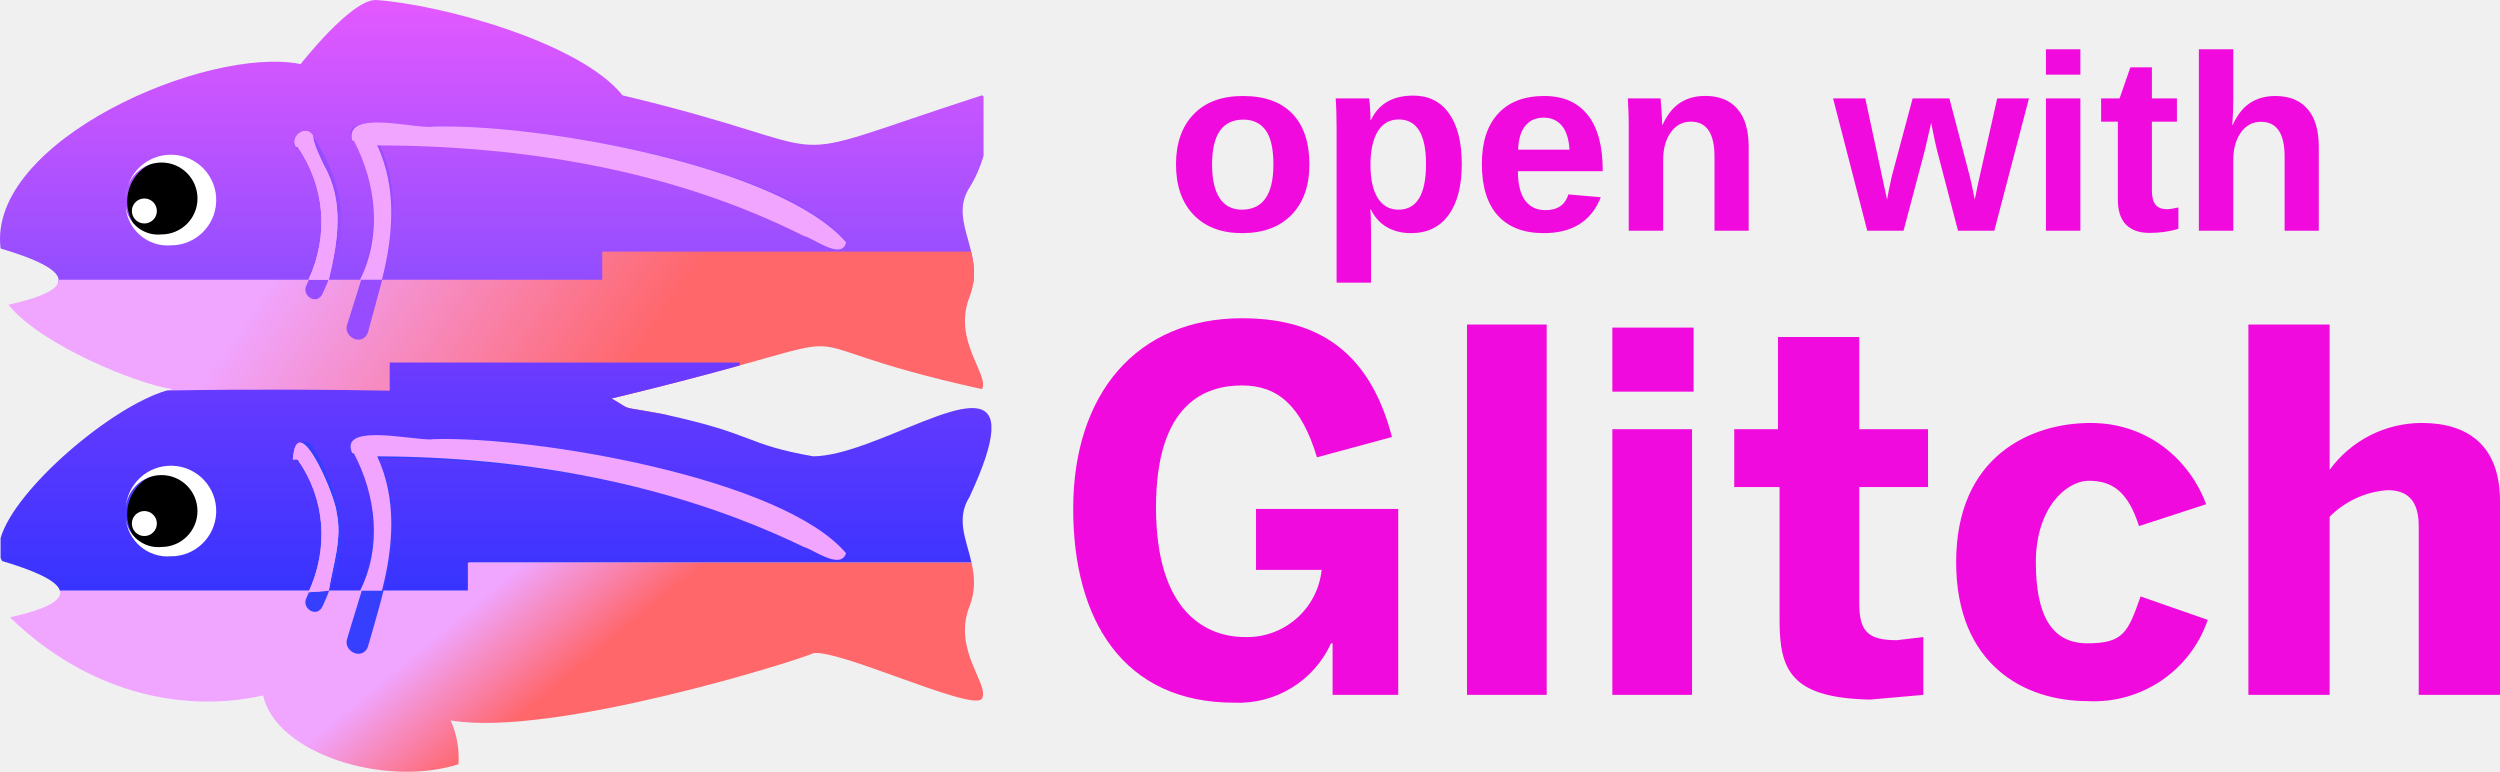
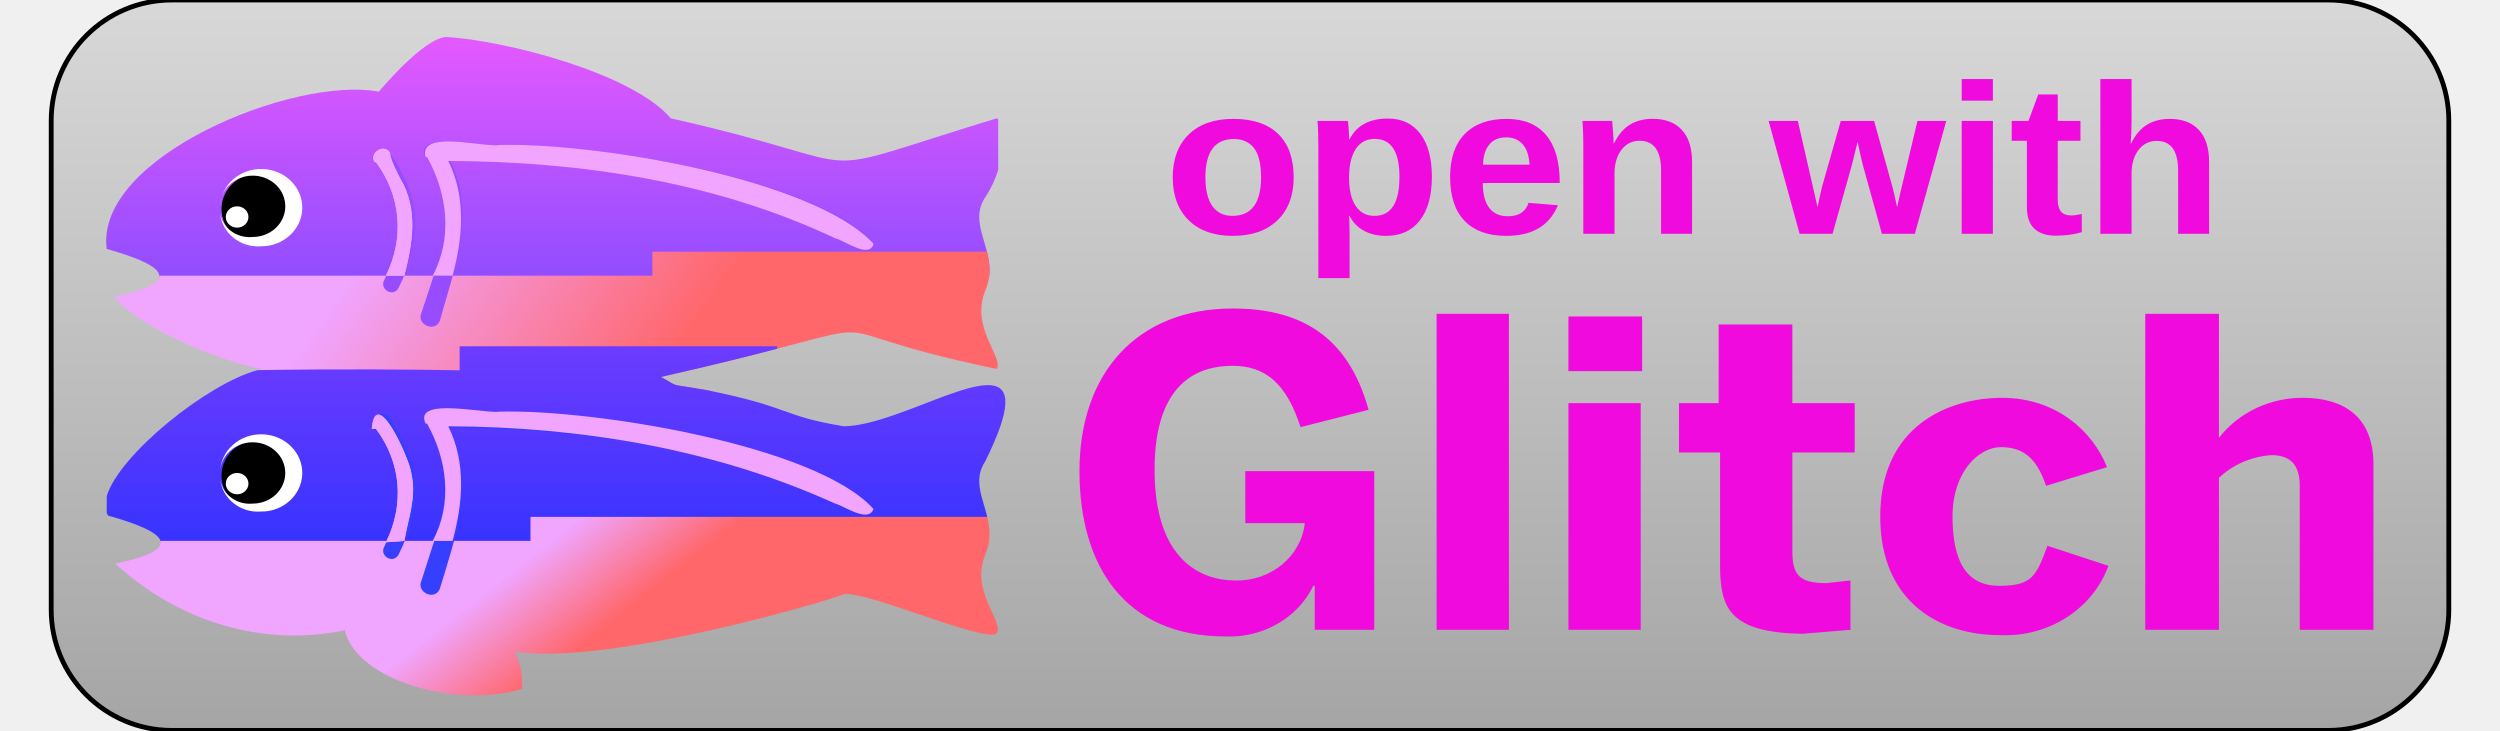
- <svg xmlns="http://www.w3.org/2000/svg" viewBox="0.641 12.406 499.307 154.138" width="499.307" height="154.138">
+ <svg xmlns="http://www.w3.org/2000/svg" viewBox="93.35 40.329 108.121 32.938" width="140.121" height="40.938">
  <defs>
+     <linearGradient gradientUnits="userSpaceOnUse" x1="250.294" y1="14.024" x2="250.294" y2="165.363" id="gradient-0">
+       <stop offset="0" style="stop-color: rgba(216, 216, 216, 1)" />
+       <stop offset="1" style="stop-color: rgba(165, 165, 165, 1)" />
+     </linearGradient>
    <linearGradient x1="48.679%" y1="-2.76243093e-06%" x2="48.679%" y2="99.392%" id="linearGradient-1">
      <stop stop-color="#E459FF" offset="0" />
      <stop stop-color="#914DFF" offset="1" />
    </linearGradient>
    <linearGradient x1="23.626%" y1="46.645%" x2="65.811%" y2="51.388%" id="linearGradient-2">
      <stop stop-color="#F0A5FF" offset="0" />
      <stop stop-color="#FF676B" offset="1" />
    </linearGradient>
    <linearGradient x1="50%" y1="-2.192%" x2="50%" y2="103.082%" id="linearGradient-3">
      <stop stop-color="#6E3BFF" offset="0" />
      <stop stop-color="#3633FF" offset="1" />
    </linearGradient>
    <linearGradient x1="40.57%" y1="47.672%" x2="57.962%" y2="52.149%" id="linearGradient-4">
      <stop stop-color="#F0A5FF" offset="0" />
      <stop stop-color="#FF676B" offset="1" />
    </linearGradient>
  </defs>
-   <g>
-     <g stroke="none" stroke-width="1" fill="none" fill-rule="evenodd" transform="matrix(1, 0, 0, 1, 0.641271, 12.40599)">
-       <path d="M60.044,12.797 C41.364,9.045 -2.558,28.169 0.117,49.627 L0.117,49.627 C6.762,51.603 12.549,54.019 11.603,56.494 L11.603,56.494 L194.391,56.494 C195.49,49.175 189.747,43.563 193.633,37.455 L193.633,37.455 C194.859,35.526 195.793,33.325 196.442,31.131 L196.442,31.131 L196.442,19.255 C196.345,19.167 196.239,19.093 196.127,19.036 L196.127,19.036 C150.738,33.725 172.78,30.619 124.338,19.043 L124.338,19.043 C115.933,8.493 88.032,0.852 75.026,3.32664305e-14 L75.026,3.32664305e-14 C70.032,3.32664305e-14 60.044,12.797 60.044,12.797" fill="url(#linearGradient-1)" />
-       <path d="M120.284,50.252 L120.284,55.87 L11.703,55.87 C11.803,57.53 9.059,59.235 1.678,60.864 L1.678,60.864 C8.232,68.979 27.581,76.779 34.45,77.718 L34.45,77.718 C33.221,77.974 31.857,78.43 30.405,79.051 L30.405,79.051 C52.372,81.817 78.344,82.753 91.26,83.025 L91.26,83.025 L133.874,83.025 C133.415,82.922 132.944,82.819 132.457,82.712 L132.457,82.712 C122.978,80.927 126.767,82.216 122.157,79.591 L122.157,79.591 C183.183,64.9 147.826,67.072 196.127,77.718 L196.127,77.718 C197.69,74.909 190.199,68.043 193.633,59.306 L193.633,59.306 C194.937,55.982 194.619,53.023 193.964,50.252 L193.964,50.252 L120.284,50.252 Z" fill="url(#linearGradient-2)" />
-       <path d="M77.835,72.412 L77.835,78.031 C67.632,77.818 49.994,77.7 33.339,77.993 L33.339,77.993 C22.337,81.108 2.901,97.713 0.117,107.479 L0.117,107.479 L0.117,111.456 C0.204,111.662 0.307,111.861 0.429,112.052 L0.429,112.052 C6.235,113.778 11.385,115.838 11.965,117.982 L11.965,117.982 L93.754,117.982 L93.754,112.364 L194.035,112.364 C192.987,107.713 190.861,103.612 193.633,99.255 L193.633,99.255 C196.482,93.119 197.818,88.908 198.002,86.133 L198.002,86.133 L198.002,84.9 C197.203,74.582 174.821,91.009 162.42,91.14 L162.42,91.14 C148.375,88.64 151.184,86.77 132.457,82.712 L132.457,82.712 C122.978,80.927 126.767,82.216 122.157,79.591 L122.157,79.591 C133.758,76.798 141.877,74.616 147.751,72.984 L147.751,72.984 L147.751,72.412 L77.835,72.412 Z" fill="url(#linearGradient-3)" />
-       <path d="M70.344,28.091 L70.657,28.091 C78.138,41.341 73.372,51.513 69.408,64.609 L69.408,64.609 C68.291,67.259 72.323,69.31 73.466,66.482 L73.466,66.482 C76.646,54.316 81.684,40.941 75.651,28.715 L75.651,28.715 L76.275,28.715 C105.155,28.937 134.383,34.181 160.548,46.818 L160.548,46.818 C162.286,47.212 167.88,51.513 168.975,48.067 L168.975,48.067 C156.372,33.16 107.328,24.67 86.575,25.279 L86.575,25.279 C85.673,25.45 83.513,25.176 81.044,24.904 L81.044,24.904 C79.109,24.689 76.98,24.477 75.111,24.477 L75.111,24.477 C71.637,24.477 69.071,25.219 70.344,28.091 L70.344,28.091 Z" fill="#974DFF" />
-       <path d="M70.344,28.091 L70.657,28.091 C75.167,36.624 76.325,47.056 71.905,55.87 L71.905,55.87 L76.275,55.87 C78.547,47.015 79.309,37.526 75.338,29.027 L75.338,29.027 C104.562,29.115 134.211,33.9 160.548,47.13 L160.548,47.13 C162.28,47.436 168.204,52.134 168.975,48.379 L168.975,48.379 C155.729,33.191 107.918,24.673 86.575,25.279 L86.575,25.279 C85.545,25.475 83.404,25.188 81,24.898 L81,24.898 C79.146,24.676 77.133,24.452 75.357,24.452 L75.357,24.452 C72.092,24.452 69.614,25.204 70.344,28.091 L70.344,28.091 Z" fill="#F1A5FF" />
-       <path d="M59.108,29.652 L59.42,29.652 C65.482,37.901 65.213,47.873 61.293,56.806 L61.293,56.806 C59.979,58.979 63.244,61.151 64.414,58.679 L64.414,58.679 C66.605,54.056 68.116,48.832 68.16,43.697 L68.16,43.697 C68.203,37.92 65.566,31.961 62.541,27.155 L62.541,27.155 C62.145,26.44 61.571,26.146 60.981,26.146 L60.981,26.146 C59.47,26.146 57.888,28.075 59.108,29.652 L59.108,29.652 Z" fill="#974DFF" />
-       <path d="M65.663,55.87 C67.473,48.317 68.815,40.286 64.726,33.085 C64.155,31.902 62.47,28.488 62.541,27.155 C61.24,24.745 57.775,27.142 59.108,29.34 L59.42,29.34 C64.97,37.265 65.663,47.14 61.605,55.87 L65.663,55.87 Z" fill="#F1A5FF" />
-       <path d="M59.108,29.339 L59.42,29.339 C64.967,37.264 65.663,47.143 61.605,55.87 L61.605,55.87 L65.663,55.87 C67.473,48.317 68.815,40.286 64.726,33.085 L64.726,33.085 C64.155,31.902 62.466,28.487 62.541,27.155 L62.541,27.155 C62.154,26.44 61.58,26.15 60.996,26.15 L60.996,26.15 C59.607,26.15 58.172,27.794 59.108,29.339 L59.108,29.339 Z" fill="#F1A5FF" />
-       <path d="M93.441,112.364 L93.441,117.982 L11.965,117.982 C12.44,119.739 9.836,121.556 1.99,123.288 L1.99,123.288 C17.106,137.977 35.92,142.615 52.55,138.894 L52.55,138.894 C55.15,150.615 77.046,157.322 91.569,152.628 L91.569,152.628 C91.769,149.628 91.235,146.632 90.008,143.888 L90.008,143.888 C110.305,147.344 159.839,131.769 162.42,130.467 L162.42,130.467 C164.758,130.033 171.95,132.602 179.1,135.174 L179.1,135.174 C187.225,138.095 195.296,141.014 196.127,139.519 L196.127,139.519 C197.69,136.71 190.199,129.843 193.633,121.103 L193.633,121.103 C194.887,117.907 194.641,115.045 194.035,112.364 L194.035,112.364 L93.441,112.364 Z" fill="url(#linearGradient-4)" />
-       <path d="M70.344,90.515 L70.657,90.515 C78.21,103.843 73.228,114.143 69.408,127.346 L69.408,127.346 C68.291,129.999 72.323,132.046 73.466,129.219 L73.466,129.219 C76.88,117.196 81.553,103.859 75.651,91.761 L75.651,91.761 L76.275,91.452 C105.146,91.686 134.408,96.446 160.548,109.243 L160.548,109.243 C162.286,109.636 167.88,113.934 168.975,110.491 L168.975,110.491 C156.372,95.587 107.328,87.095 86.575,87.706 L86.575,87.706 C85.673,87.878 83.516,87.603 81.05,87.332 L81.05,87.332 C79.112,87.116 76.98,86.901 75.111,86.901 L75.111,86.901 C71.637,86.901 69.071,87.647 70.344,90.515 L70.344,90.515 Z" fill="#373FFF" />
-       <path d="M70.344,90.515 L70.657,90.515 C75.126,98.958 76.322,109.262 71.905,117.982 L71.905,117.982 L76.275,117.982 C78.563,109.13 79.309,99.639 75.338,91.14 L75.338,91.14 C104.531,91.24 134.095,96.474 160.548,109.243 L160.548,109.243 C162.28,109.636 167.886,113.937 168.975,110.491 L168.975,110.491 C156.375,95.587 107.328,87.091 86.575,87.706 L86.575,87.706 C85.673,87.878 83.519,87.603 81.05,87.332 L81.05,87.332 C79.112,87.116 76.98,86.901 75.111,86.901 L75.111,86.901 C71.637,86.901 69.071,87.647 70.344,90.515 L70.344,90.515 Z" fill="#F1A5FF" />
-       <path d="M59.108,92.077 L59.42,92.077 C65.481,100.326 65.213,110.298 61.293,119.231 C59.979,121.404 63.243,123.576 64.414,121.104 C66.605,116.482 68.116,111.26 68.159,106.122 C68.281,100.183 65.316,94.365 62.541,89.268 C60.999,86.555 56.988,89.929 59.108,92.077" fill="#373FFF" />
-       <path d="M65.663,117.982 C66.468,112.873 68.394,107.682 67.223,102.376 C67.067,99.289 59.33,80.983 58.484,91.764 L59.42,91.764 C65.023,99.689 65.669,109.549 61.605,118.294 L65.663,117.982 Z" fill="#F1A5FF" />
-       <path d="M58.484,91.761 L59.42,91.761 C65.023,99.689 65.669,109.549 61.605,118.294 L61.605,118.294 L65.663,117.982 C66.468,112.876 68.394,107.682 67.223,102.376 L67.223,102.376 C67.101,99.976 62.407,88.399 59.92,88.399 L59.92,88.399 C59.205,88.399 58.674,89.354 58.484,91.761 L58.484,91.761 Z" fill="#F1A5FF" />
-       <path d="M33.826,31.836 C38.479,31.836 42.253,35.61 42.253,40.263 C42.253,44.917 38.479,48.691 33.826,48.691 C29.172,48.691 25.398,44.917 25.398,40.263 C25.398,35.61 29.172,31.836 33.826,31.836" fill="#000000" />
-       <path d="M25.087,39.639 L25.087,39.639 C25.258,34.642 29.447,30.731 34.444,30.906 C39.441,31.078 43.352,35.27 43.177,40.263 C43.012,45.136 39.014,49 34.138,49.003 C29.497,49.359 25.446,45.885 25.09,41.247 C25.087,41.231 25.087,41.215 25.087,41.2 C25.574,44.702 28.748,47.189 32.266,46.818 C36.229,46.818 39.444,43.606 39.444,39.639 C39.444,35.675 36.229,32.46 32.266,32.46 C28.302,32.46 25.087,35.675 25.087,39.639" fill="#FFFFFF" />
-       <path d="M28.833,39.639 C30.209,39.639 31.33,40.757 31.33,42.136 C31.33,43.516 30.209,44.633 28.833,44.633 C27.453,44.633 26.336,43.516 26.336,42.136 C26.336,40.757 27.453,39.639 28.833,39.639" fill="#FFFFFF" />
-       <path d="M33.826,94.262 C38.479,94.262 42.253,98.033 42.253,102.686 C42.253,107.34 38.479,111.114 33.826,111.114 C29.172,111.114 25.398,107.34 25.398,102.686 C25.398,98.033 29.172,94.262 33.826,94.262" fill="#000000" />
-       <path d="M25.087,101.751 L25.087,101.751 C25.258,96.754 29.447,92.843 34.444,93.018 C39.441,93.19 43.352,97.382 43.177,102.375 C43.012,107.251 39.014,111.112 34.138,111.115 C29.497,111.471 25.446,108 25.09,103.359 C25.087,103.343 25.087,103.327 25.087,103.312 C25.411,106.917 28.601,109.576 32.206,109.248 C32.228,109.245 32.244,109.242 32.266,109.242 C36.229,109.239 39.441,106.021 39.438,102.057 C39.435,98.093 36.217,94.881 32.25,94.885 C28.411,94.891 25.255,97.915 25.087,101.751" fill="#FFFFFF" />
-       <path d="M28.833,102.065 C30.209,102.065 31.33,103.18 31.33,104.562 C31.33,105.939 30.209,107.059 28.833,107.059 C27.453,107.059 26.336,105.939 26.336,104.562 C26.336,103.18 27.453,102.065 28.833,102.065" fill="#FFFFFF" />
+   <g style="" transform="matrix(0.217646, 0, 0, 0.217646, 92.9351, 37.27685)">
+     <rect x="1.907" y="14.024" width="496.775" height="151.339" rx="25" ry="25" style="stroke: rgb(0, 0, 0); fill: url('#gradient-0');" />
+     <g style="" transform="matrix(0.940845, 0, 0, 0.885026, 12.69641, 10.70925)">
+       <g stroke="none" stroke-width="1" fill="none" fill-rule="evenodd" transform="matrix(1, 0, 0, 1, 0.641271, 12.40599)">
+         <path d="M60.044,12.797 C41.364,9.045 -2.558,28.169 0.117,49.627 L0.117,49.627 C6.762,51.603 12.549,54.019 11.603,56.494 L11.603,56.494 L194.391,56.494 C195.49,49.175 189.747,43.563 193.633,37.455 L193.633,37.455 C194.859,35.526 195.793,33.325 196.442,31.131 L196.442,31.131 L196.442,19.255 C196.345,19.167 196.239,19.093 196.127,19.036 L196.127,19.036 C150.738,33.725 172.78,30.619 124.338,19.043 L124.338,19.043 C115.933,8.493 88.032,0.852 75.026,3.32664305e-14 L75.026,3.32664305e-14 C70.032,3.32664305e-14 60.044,12.797 60.044,12.797" fill="url(#linearGradient-1)" />
+         <path d="M120.284,50.252 L120.284,55.87 L11.703,55.87 C11.803,57.53 9.059,59.235 1.678,60.864 L1.678,60.864 C8.232,68.979 27.581,76.779 34.45,77.718 L34.45,77.718 C33.221,77.974 31.857,78.43 30.405,79.051 L30.405,79.051 C52.372,81.817 78.344,82.753 91.26,83.025 L91.26,83.025 L133.874,83.025 C133.415,82.922 132.944,82.819 132.457,82.712 L132.457,82.712 C122.978,80.927 126.767,82.216 122.157,79.591 L122.157,79.591 C183.183,64.9 147.826,67.072 196.127,77.718 L196.127,77.718 C197.69,74.909 190.199,68.043 193.633,59.306 L193.633,59.306 C194.937,55.982 194.619,53.023 193.964,50.252 L193.964,50.252 L120.284,50.252 Z" fill="url(#linearGradient-2)" />
+         <path d="M77.835,72.412 L77.835,78.031 C67.632,77.818 49.994,77.7 33.339,77.993 L33.339,77.993 C22.337,81.108 2.901,97.713 0.117,107.479 L0.117,107.479 L0.117,111.456 C0.204,111.662 0.307,111.861 0.429,112.052 L0.429,112.052 C6.235,113.778 11.385,115.838 11.965,117.982 L11.965,117.982 L93.754,117.982 L93.754,112.364 L194.035,112.364 C192.987,107.713 190.861,103.612 193.633,99.255 L193.633,99.255 C196.482,93.119 197.818,88.908 198.002,86.133 L198.002,86.133 L198.002,84.9 C197.203,74.582 174.821,91.009 162.42,91.14 L162.42,91.14 C148.375,88.64 151.184,86.77 132.457,82.712 L132.457,82.712 C122.978,80.927 126.767,82.216 122.157,79.591 L122.157,79.591 C133.758,76.798 141.877,74.616 147.751,72.984 L147.751,72.984 L147.751,72.412 L77.835,72.412 Z" fill="url(#linearGradient-3)" />
+         <path d="M70.344,28.091 L70.657,28.091 C78.138,41.341 73.372,51.513 69.408,64.609 L69.408,64.609 C68.291,67.259 72.323,69.31 73.466,66.482 L73.466,66.482 C76.646,54.316 81.684,40.941 75.651,28.715 L75.651,28.715 L76.275,28.715 C105.155,28.937 134.383,34.181 160.548,46.818 L160.548,46.818 C162.286,47.212 167.88,51.513 168.975,48.067 L168.975,48.067 C156.372,33.16 107.328,24.67 86.575,25.279 L86.575,25.279 C85.673,25.45 83.513,25.176 81.044,24.904 L81.044,24.904 C79.109,24.689 76.98,24.477 75.111,24.477 L75.111,24.477 C71.637,24.477 69.071,25.219 70.344,28.091 L70.344,28.091 Z" fill="#974DFF" />
+         <path d="M70.344,28.091 L70.657,28.091 C75.167,36.624 76.325,47.056 71.905,55.87 L71.905,55.87 L76.275,55.87 C78.547,47.015 79.309,37.526 75.338,29.027 L75.338,29.027 C104.562,29.115 134.211,33.9 160.548,47.13 L160.548,47.13 C162.28,47.436 168.204,52.134 168.975,48.379 L168.975,48.379 C155.729,33.191 107.918,24.673 86.575,25.279 L86.575,25.279 C85.545,25.475 83.404,25.188 81,24.898 L81,24.898 C79.146,24.676 77.133,24.452 75.357,24.452 L75.357,24.452 C72.092,24.452 69.614,25.204 70.344,28.091 L70.344,28.091 Z" fill="#F1A5FF" />
+         <path d="M59.108,29.652 L59.42,29.652 C65.482,37.901 65.213,47.873 61.293,56.806 L61.293,56.806 C59.979,58.979 63.244,61.151 64.414,58.679 L64.414,58.679 C66.605,54.056 68.116,48.832 68.16,43.697 L68.16,43.697 C68.203,37.92 65.566,31.961 62.541,27.155 L62.541,27.155 C62.145,26.44 61.571,26.146 60.981,26.146 L60.981,26.146 C59.47,26.146 57.888,28.075 59.108,29.652 L59.108,29.652 Z" fill="#974DFF" />
+         <path d="M65.663,55.87 C67.473,48.317 68.815,40.286 64.726,33.085 C64.155,31.902 62.47,28.488 62.541,27.155 C61.24,24.745 57.775,27.142 59.108,29.34 L59.42,29.34 C64.97,37.265 65.663,47.14 61.605,55.87 L65.663,55.87 Z" fill="#F1A5FF" />
+         <path d="M59.108,29.339 L59.42,29.339 C64.967,37.264 65.663,47.143 61.605,55.87 L61.605,55.87 L65.663,55.87 C67.473,48.317 68.815,40.286 64.726,33.085 L64.726,33.085 C64.155,31.902 62.466,28.487 62.541,27.155 L62.541,27.155 C62.154,26.44 61.58,26.15 60.996,26.15 L60.996,26.15 C59.607,26.15 58.172,27.794 59.108,29.339 L59.108,29.339 Z" fill="#F1A5FF" />
+         <path d="M93.441,112.364 L93.441,117.982 L11.965,117.982 C12.44,119.739 9.836,121.556 1.99,123.288 L1.99,123.288 C17.106,137.977 35.92,142.615 52.55,138.894 L52.55,138.894 C55.15,150.615 77.046,157.322 91.569,152.628 L91.569,152.628 C91.769,149.628 91.235,146.632 90.008,143.888 L90.008,143.888 C110.305,147.344 159.839,131.769 162.42,130.467 L162.42,130.467 C164.758,130.033 171.95,132.602 179.1,135.174 L179.1,135.174 C187.225,138.095 195.296,141.014 196.127,139.519 L196.127,139.519 C197.69,136.71 190.199,129.843 193.633,121.103 L193.633,121.103 C194.887,117.907 194.641,115.045 194.035,112.364 L194.035,112.364 L93.441,112.364 Z" fill="url(#linearGradient-4)" />
+         <path d="M70.344,90.515 L70.657,90.515 C78.21,103.843 73.228,114.143 69.408,127.346 L69.408,127.346 C68.291,129.999 72.323,132.046 73.466,129.219 L73.466,129.219 C76.88,117.196 81.553,103.859 75.651,91.761 L75.651,91.761 L76.275,91.452 C105.146,91.686 134.408,96.446 160.548,109.243 L160.548,109.243 C162.286,109.636 167.88,113.934 168.975,110.491 L168.975,110.491 C156.372,95.587 107.328,87.095 86.575,87.706 L86.575,87.706 C85.673,87.878 83.516,87.603 81.05,87.332 L81.05,87.332 C79.112,87.116 76.98,86.901 75.111,86.901 L75.111,86.901 C71.637,86.901 69.071,87.647 70.344,90.515 L70.344,90.515 Z" fill="#373FFF" />
+         <path d="M70.344,90.515 L70.657,90.515 C75.126,98.958 76.322,109.262 71.905,117.982 L71.905,117.982 L76.275,117.982 C78.563,109.13 79.309,99.639 75.338,91.14 L75.338,91.14 C104.531,91.24 134.095,96.474 160.548,109.243 L160.548,109.243 C162.28,109.636 167.886,113.937 168.975,110.491 L168.975,110.491 C156.375,95.587 107.328,87.091 86.575,87.706 L86.575,87.706 C85.673,87.878 83.519,87.603 81.05,87.332 L81.05,87.332 C79.112,87.116 76.98,86.901 75.111,86.901 L75.111,86.901 C71.637,86.901 69.071,87.647 70.344,90.515 L70.344,90.515 Z" fill="#F1A5FF" />
+         <path d="M59.108,92.077 L59.42,92.077 C65.481,100.326 65.213,110.298 61.293,119.231 C59.979,121.404 63.243,123.576 64.414,121.104 C66.605,116.482 68.116,111.26 68.159,106.122 C68.281,100.183 65.316,94.365 62.541,89.268 C60.999,86.555 56.988,89.929 59.108,92.077" fill="#373FFF" />
+         <path d="M65.663,117.982 C66.468,112.873 68.394,107.682 67.223,102.376 C67.067,99.289 59.33,80.983 58.484,91.764 L59.42,91.764 C65.023,99.689 65.669,109.549 61.605,118.294 L65.663,117.982 Z" fill="#F1A5FF" />
+         <path d="M58.484,91.761 L59.42,91.761 C65.023,99.689 65.669,109.549 61.605,118.294 L61.605,118.294 L65.663,117.982 C66.468,112.876 68.394,107.682 67.223,102.376 L67.223,102.376 C67.101,99.976 62.407,88.399 59.92,88.399 L59.92,88.399 C59.205,88.399 58.674,89.354 58.484,91.761 L58.484,91.761 Z" fill="#F1A5FF" />
+         <path d="M33.826,31.836 C38.479,31.836 42.253,35.61 42.253,40.263 C42.253,44.917 38.479,48.691 33.826,48.691 C29.172,48.691 25.398,44.917 25.398,40.263 C25.398,35.61 29.172,31.836 33.826,31.836" fill="#000000" />
+         <path d="M25.087,39.639 L25.087,39.639 C25.258,34.642 29.447,30.731 34.444,30.906 C39.441,31.078 43.352,35.27 43.177,40.263 C43.012,45.136 39.014,49 34.138,49.003 C29.497,49.359 25.446,45.885 25.09,41.247 C25.087,41.231 25.087,41.215 25.087,41.2 C25.574,44.702 28.748,47.189 32.266,46.818 C36.229,46.818 39.444,43.606 39.444,39.639 C39.444,35.675 36.229,32.46 32.266,32.46 C28.302,32.46 25.087,35.675 25.087,39.639" fill="#FFFFFF" />
+         <path d="M28.833,39.639 C30.209,39.639 31.33,40.757 31.33,42.136 C31.33,43.516 30.209,44.633 28.833,44.633 C27.453,44.633 26.336,43.516 26.336,42.136 C26.336,40.757 27.453,39.639 28.833,39.639" fill="#FFFFFF" />
+         <path d="M33.826,94.262 C38.479,94.262 42.253,98.033 42.253,102.686 C42.253,107.34 38.479,111.114 33.826,111.114 C29.172,111.114 25.398,107.34 25.398,102.686 C25.398,98.033 29.172,94.262 33.826,94.262" fill="#000000" />
+         <path d="M25.087,101.751 L25.087,101.751 C25.258,96.754 29.447,92.843 34.444,93.018 C39.441,93.19 43.352,97.382 43.177,102.375 C43.012,107.251 39.014,111.112 34.138,111.115 C29.497,111.471 25.446,108 25.09,103.359 C25.087,103.343 25.087,103.327 25.087,103.312 C25.411,106.917 28.601,109.576 32.206,109.248 C32.228,109.245 32.244,109.242 32.266,109.242 C36.229,109.239 39.441,106.021 39.438,102.057 C39.435,98.093 36.217,94.881 32.25,94.885 C28.411,94.891 25.255,97.915 25.087,101.751" fill="#FFFFFF" />
+         <path d="M28.833,102.065 C30.209,102.065 31.33,103.18 31.33,104.562 C31.33,105.939 30.209,107.059 28.833,107.059 C27.453,107.059 26.336,105.939 26.336,104.562 C26.336,103.18 27.453,102.065 28.833,102.065" fill="#FFFFFF" />
+       </g>
+       <path d="M 248.689 75.967 C 262.734 75.967 273.968 81.585 278.649 99.688 L 263.671 103.746 C 260.549 93.446 255.868 89.388 248.689 89.388 C 241.51 89.388 231.522 92.822 231.522 113.734 C 231.522 134.649 241.51 139.64 249.313 139.64 C 257.132 139.846 263.796 134 264.604 126.219 L 251.498 126.219 L 251.498 114.046 L 279.901 114.046 L 279.901 151.188 L 266.792 151.188 L 266.792 140.892 L 266.48 140.892 C 263.05 148.42 255.393 153.114 247.128 152.749 C 224.968 152.749 214.98 136.21 214.98 114.046 C 214.98 90.949 227.777 75.967 248.689 75.967 Z M 418.171 96.88 C 430.029 96.88 438.147 104.683 441.268 113.111 L 427.847 117.48 C 425.662 110.614 422.541 108.429 417.859 108.429 C 413.177 108.429 407.247 114.047 407.247 124.659 C 407.247 135.268 410.368 140.89 417.544 140.89 C 424.726 140.89 425.662 138.705 428.159 131.526 L 441.58 136.208 C 438.103 146.386 428.287 153.016 417.544 152.435 C 405.059 152.435 391.329 145.259 391.329 124.659 C 391.329 103.435 406.311 96.88 418.171 96.88 Z M 371.978 79.711 L 371.978 98.13 L 385.711 98.13 L 385.711 109.678 L 371.978 109.678 L 371.978 132.772 C 371.978 138.39 373.538 140.266 379.469 140.266 L 384.772 139.642 L 384.772 151.19 L 374.163 152.127 C 358.241 151.815 356.059 146.193 356.059 136.208 L 356.059 109.678 L 347.008 109.678 L 347.008 98.13 L 355.744 98.13 L 355.744 79.711 L 371.978 79.711 Z M 309.552 77.216 L 309.552 151.189 L 293.634 151.189 L 293.634 77.216 L 309.552 77.216 Z M 338.579 98.128 L 338.579 151.189 L 322.661 151.189 L 322.661 98.128 L 338.579 98.128 Z M 465.923 77.216 L 465.923 106.243 C 470.215 100.36 477.06 96.88 484.342 96.88 C 493.393 96.88 499.948 101.249 499.948 112.486 L 499.948 151.189 L 483.714 151.189 L 483.714 117.48 C 483.714 112.798 481.845 110.301 477.472 110.301 C 473.108 110.616 469.007 112.501 465.923 115.607 L 465.923 151.189 L 449.696 151.189 L 449.696 77.216 L 465.923 77.216 Z M 338.892 77.84 L 338.892 90.637 L 322.661 90.637 L 322.661 77.84 L 338.892 77.84 Z" stroke="none" stroke-width="1" fill-rule="evenodd" style="fill: rgb(241, 10, 221);" />
+       <text style="fill: rgb(241, 10, 221); font-family: Arial, sans-serif; font-size: 50px; font-weight: 700; white-space: pre;" x="233.564" y="58.486">open with</text>
    </g>
-     <path d="M 248.689 75.967 C 262.734 75.967 273.968 81.585 278.649 99.688 L 263.671 103.746 C 260.549 93.446 255.868 89.388 248.689 89.388 C 241.51 89.388 231.522 92.822 231.522 113.734 C 231.522 134.649 241.51 139.64 249.313 139.64 C 257.132 139.846 263.796 134 264.604 126.219 L 251.498 126.219 L 251.498 114.046 L 279.901 114.046 L 279.901 151.188 L 266.792 151.188 L 266.792 140.892 L 266.48 140.892 C 263.05 148.42 255.393 153.114 247.128 152.749 C 224.968 152.749 214.98 136.21 214.98 114.046 C 214.98 90.949 227.777 75.967 248.689 75.967 Z M 418.171 96.88 C 430.029 96.88 438.147 104.683 441.268 113.111 L 427.847 117.48 C 425.662 110.614 422.541 108.429 417.859 108.429 C 413.177 108.429 407.247 114.047 407.247 124.659 C 407.247 135.268 410.368 140.89 417.544 140.89 C 424.726 140.89 425.662 138.705 428.159 131.526 L 441.58 136.208 C 438.103 146.386 428.287 153.016 417.544 152.435 C 405.059 152.435 391.329 145.259 391.329 124.659 C 391.329 103.435 406.311 96.88 418.171 96.88 Z M 371.978 79.711 L 371.978 98.13 L 385.711 98.13 L 385.711 109.678 L 371.978 109.678 L 371.978 132.772 C 371.978 138.39 373.538 140.266 379.469 140.266 L 384.772 139.642 L 384.772 151.19 L 374.163 152.127 C 358.241 151.815 356.059 146.193 356.059 136.208 L 356.059 109.678 L 347.008 109.678 L 347.008 98.13 L 355.744 98.13 L 355.744 79.711 L 371.978 79.711 Z M 309.552 77.216 L 309.552 151.189 L 293.634 151.189 L 293.634 77.216 L 309.552 77.216 Z M 338.579 98.128 L 338.579 151.189 L 322.661 151.189 L 322.661 98.128 L 338.579 98.128 Z M 465.923 77.216 L 465.923 106.243 C 470.215 100.36 477.06 96.88 484.342 96.88 C 493.393 96.88 499.948 101.249 499.948 112.486 L 499.948 151.189 L 483.714 151.189 L 483.714 117.48 C 483.714 112.798 481.845 110.301 477.472 110.301 C 473.108 110.616 469.007 112.501 465.923 115.607 L 465.923 151.189 L 449.696 151.189 L 449.696 77.216 L 465.923 77.216 Z M 338.892 77.84 L 338.892 90.637 L 322.661 90.637 L 322.661 77.84 L 338.892 77.84 Z" stroke="none" stroke-width="1" fill-rule="evenodd" style="fill: rgb(241, 10, 221);" />
-     <text style="fill: rgb(241, 10, 221); font-family: Arial, sans-serif; font-size: 50px; font-weight: 700; white-space: pre;" x="233.564" y="58.486">open with</text>
  </g>
</svg>
